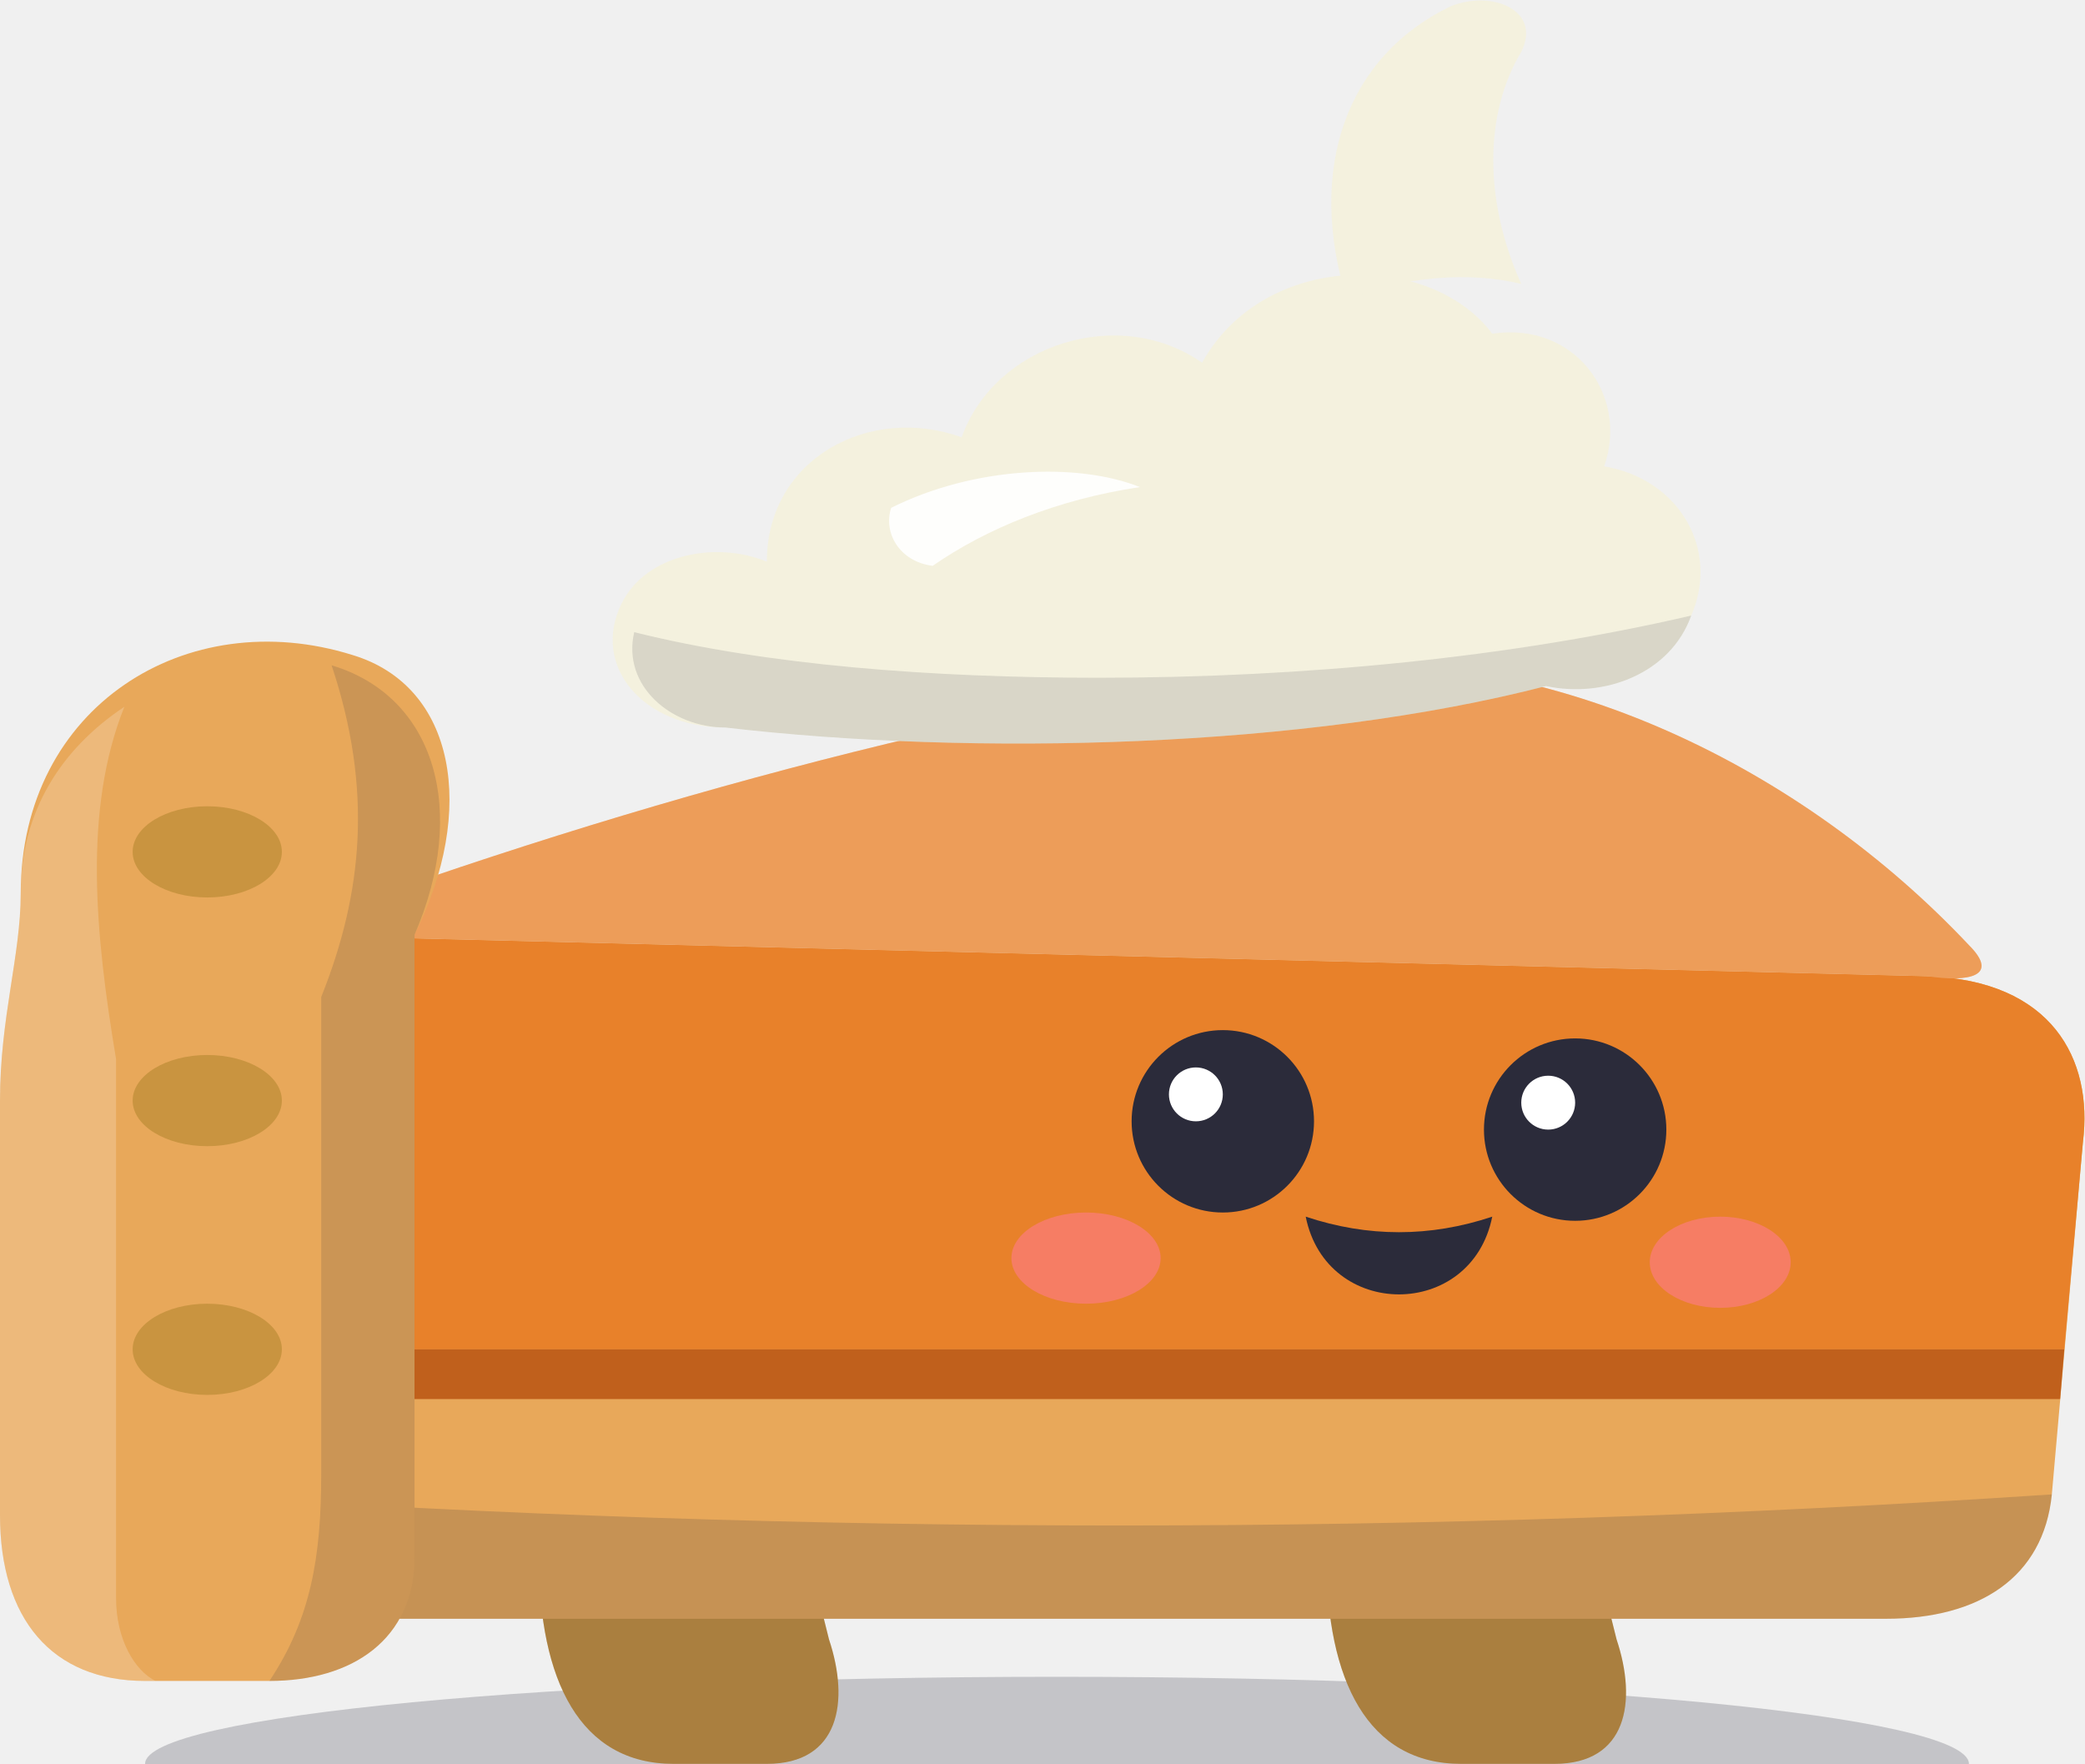
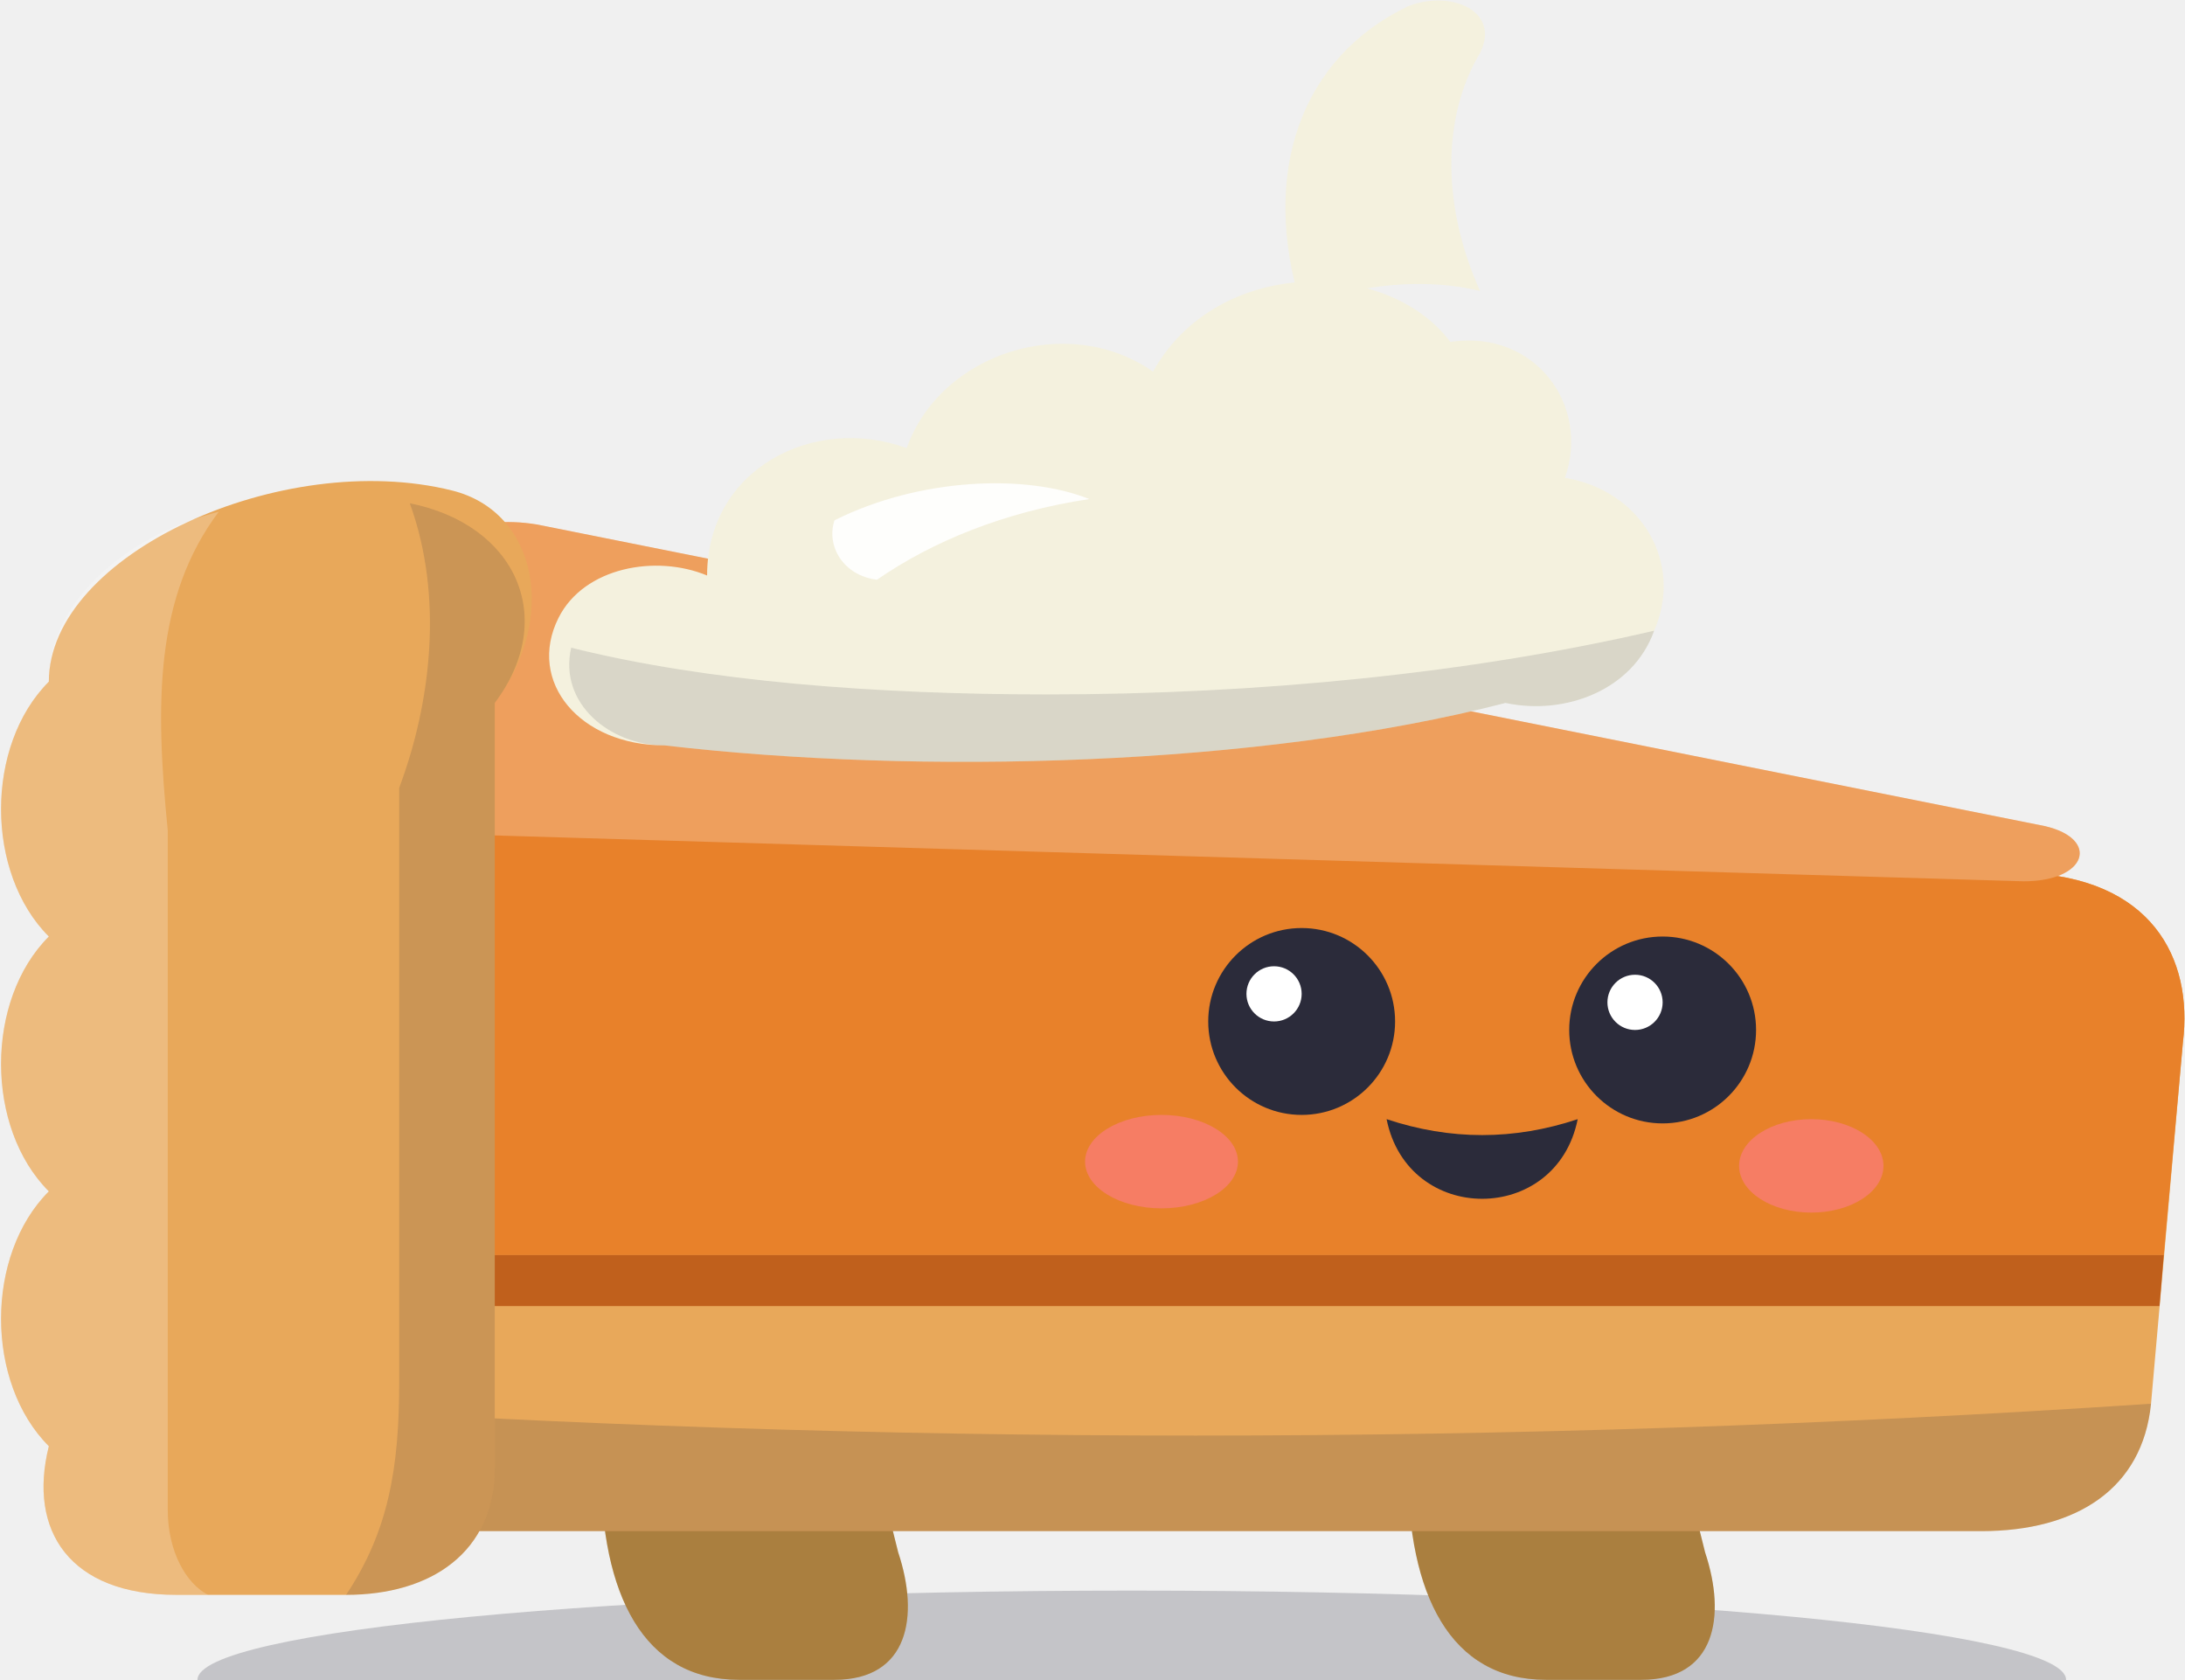
- <svg xmlns="http://www.w3.org/2000/svg" viewBox="11 6.9 100.6 85.1">
+ <svg xmlns="http://www.w3.org/2000/svg" viewBox="8.7 12.9 102.9 79.1">
  <ellipse cx="62" cy="92" rx="44" ry="4.2" fill="#2b2b3a" opacity="0.22" />
-   <g class="part-body" style="transform-box: fill-box; transform-origin: 50.7% 100%">
+   <g class="part-body" style="transform-box: fill-box; transform-origin: 51.8% 100%">
    <path d="M37 82 C 37 88, 39 92, 43.5 92 L 48 92 C 51.5 92, 52 89, 51 86 L 50 82 Z M75 82 C 75 88, 77 92, 81.5 92 L 86 92 C 89.5 92, 90 89, 89 86 L 88 82 Z" fill="#c99440" />
    <path d="M37 82 C 37 88, 39 92, 43.5 92 L 48 92 C 51.5 92, 52 89, 51 86 L 50 82 Z M75 82 C 75 88, 77 92, 81.5 92 L 86 92 C 89.5 92, 90 89, 89 86 L 88 82 Z" fill="#2b2b3a" opacity="0.2" />
    <path d="M24 52 L 104 54 C 110 54.2, 112 58, 111.5 62 L 110 79 C 109.6 83, 106.5 85, 102 85 L 26 85 C 22 85, 20 83, 20 79 L 20 56 C 20 53.5, 21.5 52, 24 52 Z" fill="#e8a85a" />
    <path d="M24 52 L 104 54 C 110 54.2, 112 58, 111.5 62 L 110.6 72 L 22 72 L 22 54 Z" fill="#e8812a" />
    <path d="M22 72 L 110.6 72 L 110.4 74.4 L 22 74.4 Z" fill="#c0601c" />
    <path d="M20 79 C 20 83, 22 85, 26 85 L 102 85 C 106.5 85, 109.6 83, 110 79 C 80 81, 50 81, 20 79 Z" fill="#2b2b3a" opacity="0.18" />
-     <path d="M24 52 C 40 46, 58 41, 74 39 C 86 38, 98 44, 106 52.5 C 107.5 54, 106 54.3, 104 54 Z" fill="#e8812a" />
-     <path d="M24 52 C 40 46, 58 41, 74 39 C 86 38, 98 44, 106 52.5 C 107.5 54, 106 54.3, 104 54 Z" fill="#ffffff" opacity="0.22" />
-     <path d="M12 50 C 12 41, 20 36, 28 38.5 C 33 40, 34 46, 31 52 L 31 82 C 31 86, 28 88, 24 88 L 18 88 C 13.5 88, 11 85, 11 80 L 11 60 C 11 56, 12 53, 12 50 Z" fill="#e8a85a" />
-     <path d="M11 60 C 11 56, 12 53, 12 50 C 12 46, 14 43, 17 41 C 15 46, 15.6 52, 16.6 58 L 16.6 84 C 16.6 86, 17.5 87.5, 18.5 88 L 18 88 C 13.5 88, 11 85, 11 80 Z" fill="#ffffff" opacity="0.2" />
-     <path d="M31 52 L 31 82 C 31 86, 28 88, 24 88 C 26 85, 26.5 82, 26.5 78 L 26.5 55 C 28.5 50, 29 45, 27 39 C 32 40.5, 33.6 46, 31 52 Z" fill="#2b2b3a" opacity="0.16" />
-     <ellipse cx="21" cy="48" rx="3.6" ry="2.2" fill="#c99440" />
-     <ellipse cx="21" cy="60" rx="3.6" ry="2.2" fill="#c99440" />
-     <ellipse cx="21" cy="72" rx="3.6" ry="2.2" fill="#c99440" />
-     <g>
+     <path d="M24 52 L 104 54.4 C 107 54.4, 107.6 52.4, 105 51.8 L 34 37.6 C 28 36.6, 24 42, 24 52 Z" fill="#e8812a" />
+     <path d="M24 52 L 104 54.4 C 107 54.4, 107.6 52.4, 105 51.8 L 34 37.6 C 28 36.6, 24 42, 24 52 Z" fill="#ffffff" opacity="0.24" />
+     <path d="M30 36 C 34 37, 35 42, 32 46 L 32 82 C 32 86, 29 88, 25 88 L 17 88 C 12 88, 10 85, 11 81 C 8 78, 8 72, 11 69 C 8 66, 8 60, 11 57 C 8 54, 8 48, 11 45 C 11 39, 22 34, 30 36 Z" fill="#e8a85a" />
+     <path d="M11 45 C 11 41, 15 38, 19 37 C 16 41, 16 46, 16.6 52 L 16.6 84 C 16.6 86, 17.5 87.5, 18.5 88 L 17 88 C 12 88, 10 85, 11 81 C 8 78, 8 72, 11 69 C 8 66, 8 60, 11 57 C 8 54, 8 48, 11 45 Z" fill="#ffffff" opacity="0.22" />
+     <path d="M32 46 L 32 82 C 32 86, 29 88, 25 88 C 27 85, 27.5 82, 27.5 78 L 27.5 50 C 29 46, 29.6 41, 28 36.6 C 33 37.6, 35 42, 32 46 Z" fill="#2b2b3a" opacity="0.16" />
+     <g transform="translate(-6 6)">
      <path d="M46 42 C 42 42, 39.5 39, 41 36 C 42.2 33.6, 45.6 33, 48 34 C 48 29, 53 26.4, 57.4 28 C 59 23.5, 65 21.6, 69 24.4 C 72 19, 80 19, 83 23 C 87 22.4, 89.6 26, 88.4 29.4 C 92 30, 94 33.4, 92.6 36.6 C 91.6 39.4, 88.4 40.6, 85.6 40 C 74 43, 58 43.4, 46 42 Z" fill="#f4f1de" />
      <path d="M76 21.4 C 74 15, 76 9.6, 81 7.2 C 83 6.4, 85.4 7.4, 84.4 9.4 C 82.6 12.4, 82.6 16.6, 84.4 20.6 C 82 20, 78.6 20.2, 76 21.4 Z" fill="#f4f1de" />
      <path d="M46 42 C 58 43.4, 74 43, 85.6 40 C 88.4 40.6, 91.6 39.4, 92.6 36.6 C 84 38.6, 74 39.6, 64 39.6 C 56 39.6, 48 39, 41.6 37.4 C 41 40, 43.4 42, 46 42 Z" fill="#2b2b3a" opacity="0.14" />
      <path d="M54 31.4 C 58 29.4, 63 29.2, 66 30.4 C 62 31, 58.6 32.4, 56 34.2 C 54.4 34, 53.6 32.6, 54 31.4 Z" fill="#ffffff" opacity="0.9" />
    </g>
    <circle cx="70" cy="61" r="4.4" fill="#2b2b3a" />
    <circle cx="68.7" cy="59.7" r="1.3" fill="#ffffff" />
    <circle cx="87" cy="61.4" r="4.4" fill="#2b2b3a" />
    <circle cx="85.7" cy="60.1" r="1.3" fill="#ffffff" />
    <ellipse cx="63.4" cy="67.6" rx="3.6" ry="2.2" fill="#ff7a8a" opacity="0.6" />
    <ellipse cx="94" cy="67.8" rx="3.4" ry="2.2" fill="#ff7a8a" opacity="0.6" />
    <path d="M74 65.6 C 75 70.6, 82 70.6, 83 65.6 C 80 66.6, 77 66.6, 74 65.6 Z" fill="#2b2b3a" />
  </g>
</svg>
